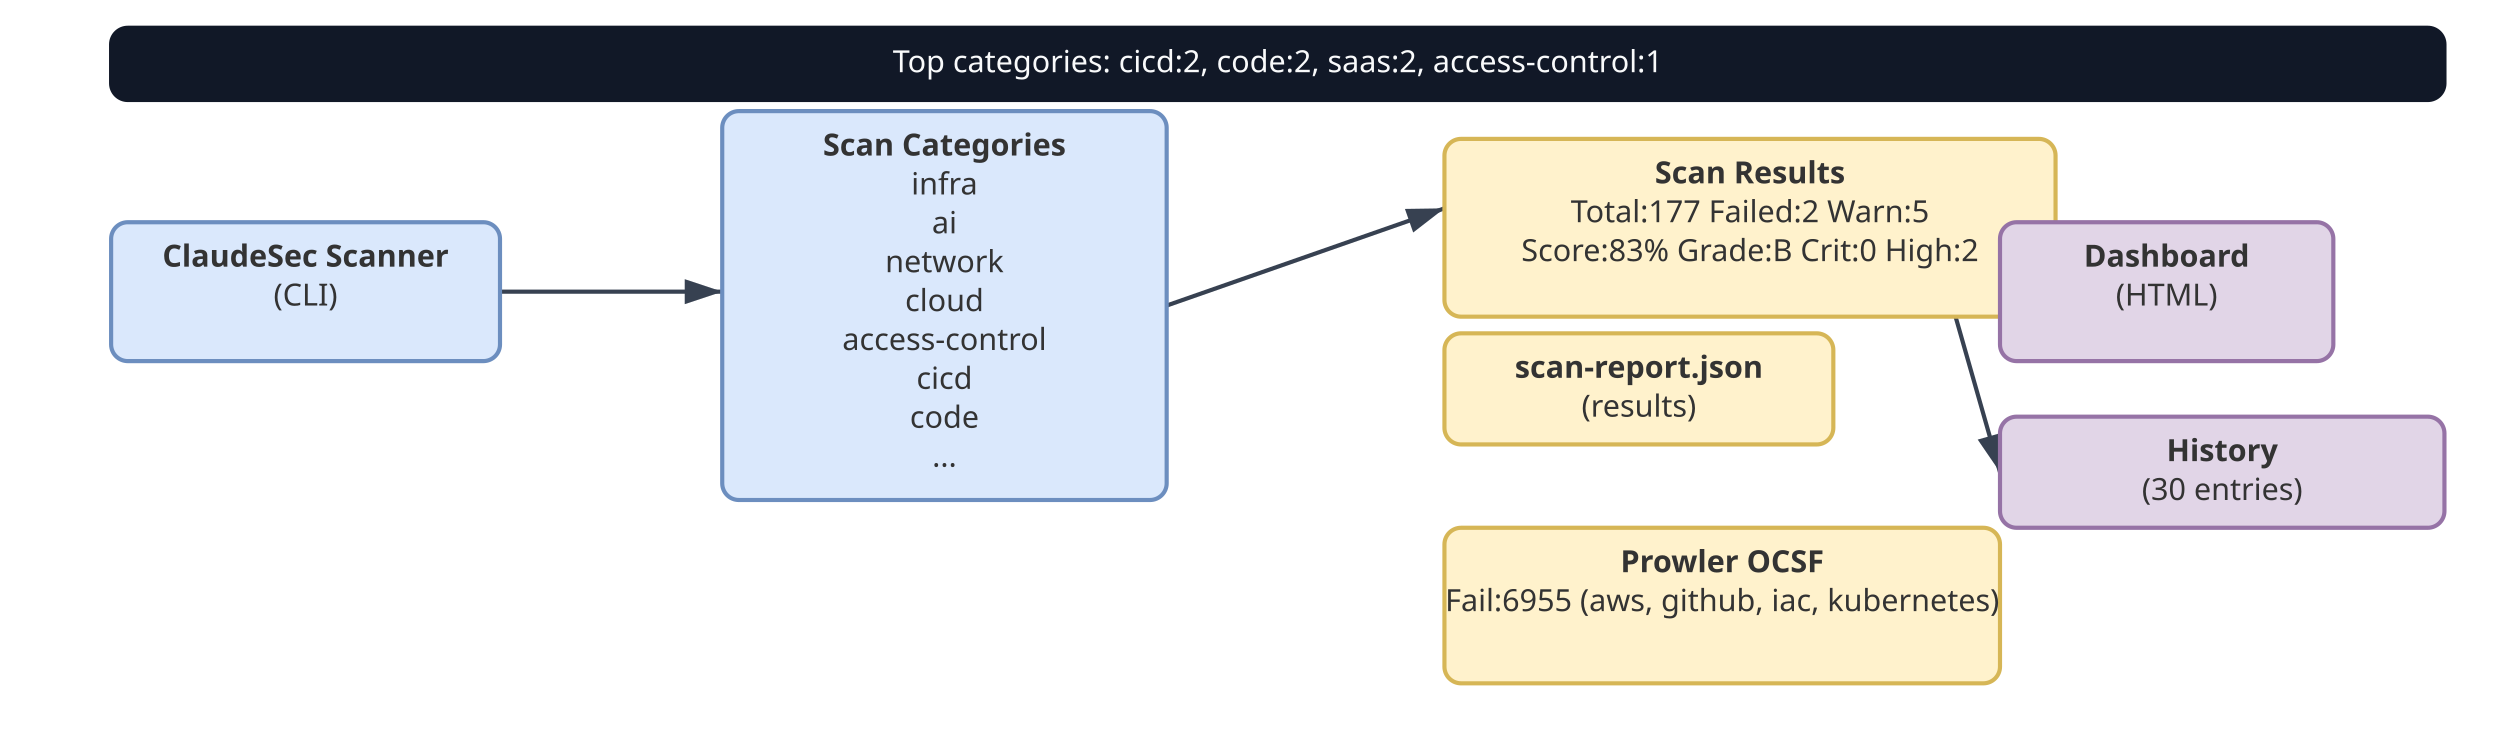
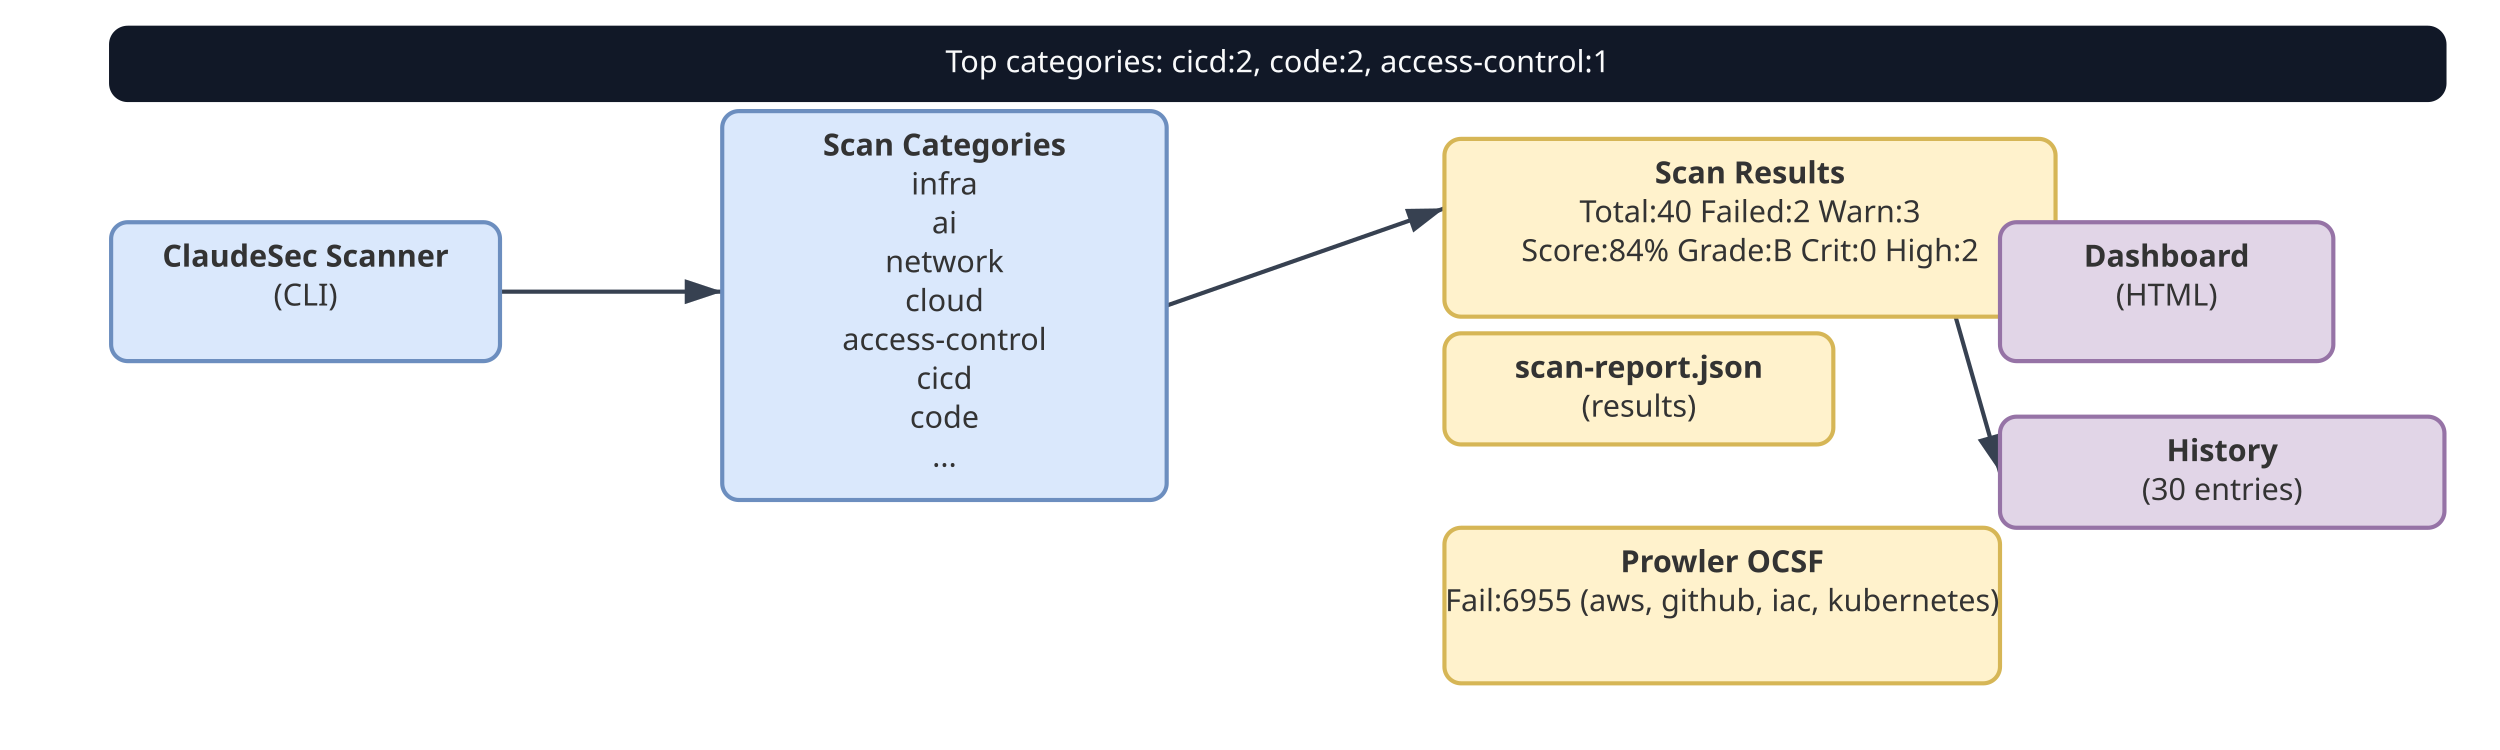
<svg xmlns="http://www.w3.org/2000/svg" viewBox="0 0 900 270" width="900" height="270">
  <defs>
    <marker id="arrow" markerWidth="10" markerHeight="10" refX="9" refY="3" orient="auto">
      <path d="M0,0 L0,6 L9,3 z" fill="#374151" />
    </marker>
  </defs>
  <style>text { font-family: system-ui, sans-serif; font-size: 11px; fill: #333; } .title { font-weight: bold; } .banner { font-size: 11px; fill: #f9fafb; }</style>
  <line x1="180" y1="105" x2="260" y2="105" stroke="#374151" stroke-width="1.5" marker-end="url(#arrow)" />
  <line x1="420" y1="110" x2="520" y2="75" stroke="#374151" stroke-width="1.5" marker-end="url(#arrow)" />
  <line x1="700" y1="75" x2="720" y2="105" stroke="#374151" stroke-width="1.5" marker-end="url(#arrow)" />
  <line x1="700" y1="100" x2="720" y2="170" stroke="#374151" stroke-width="1.5" marker-end="url(#arrow)" />
  <rect x="40" y="80" width="140" height="50" rx="6" fill="#dae8fc" stroke="#6c8ebf" stroke-width="1.5" />
  <text x="110.0" y="96" text-anchor="middle" class="title">ClaudeSec Scanner</text>
  <text x="110.0" y="110" text-anchor="middle" class="">(CLI)</text>
  <rect x="260" y="40" width="160" height="140" rx="6" fill="#dae8fc" stroke="#6c8ebf" stroke-width="1.5" />
  <text x="340.0" y="56" text-anchor="middle" class="title">Scan Categories</text>
  <text x="340.0" y="70" text-anchor="middle" class="">infra</text>
  <text x="340.0" y="84" text-anchor="middle" class="">ai</text>
  <text x="340.0" y="98" text-anchor="middle" class="">network</text>
  <text x="340.0" y="112" text-anchor="middle" class="">cloud</text>
  <text x="340.0" y="126" text-anchor="middle" class="">access-control</text>
  <text x="340.0" y="140" text-anchor="middle" class="">cicd</text>
  <text x="340.0" y="154" text-anchor="middle" class="">code</text>
  <text x="340.0" y="168" text-anchor="middle" class="">...</text>
  <rect x="520" y="50" width="220" height="64" rx="6" fill="#fff2cc" stroke="#d6b656" stroke-width="1.5" />
  <text x="630.0" y="66" text-anchor="middle" class="title">Scan Results</text>
-   <text x="630.0" y="80" text-anchor="middle" class="">Total:177 Failed:2 Warn:5</text>
-   <text x="630.0" y="94" text-anchor="middle" class="">Score:83% Grade:B  Crit:0 High:2</text>
+   <text x="630.0" y="80" text-anchor="middle" class="">Total:40 Failed:2 Warn:3</text>
+   <text x="630.0" y="94" text-anchor="middle" class="">Score:84% Grade:B  Crit:0 High:2</text>
  <rect x="520" y="120" width="140" height="40" rx="6" fill="#fff2cc" stroke="#d6b656" stroke-width="1.5" />
  <text x="590.0" y="136" text-anchor="middle" class="title">scan-report.json</text>
  <text x="590.0" y="150" text-anchor="middle" class="">(results)</text>
  <rect x="520" y="190" width="200" height="56" rx="6" fill="#fff2cc" stroke="#d6b656" stroke-width="1.5" />
  <text x="620.0" y="206" text-anchor="middle" class="title">Prowler OCSF</text>
  <text x="620.0" y="220" text-anchor="middle" class="">Fail:6955 (aws, github, iac, kubernetes)</text>
  <rect x="720" y="80" width="120" height="50" rx="6" fill="#e1d5e7" stroke="#9673a6" stroke-width="1.5" />
  <text x="780.0" y="96" text-anchor="middle" class="title">Dashboard</text>
  <text x="780.0" y="110" text-anchor="middle" class="">(HTML)</text>
  <rect x="720" y="150" width="160" height="40" rx="6" fill="#e1d5e7" stroke="#9673a6" stroke-width="1.5" />
  <text x="800.0" y="166" text-anchor="middle" class="title">History</text>
  <text x="800.0" y="180" text-anchor="middle" class="">(30 entries)</text>
  <rect x="40" y="10" width="840" height="26" rx="6" fill="#111827" stroke="#111827" stroke-width="1.5" />
-   <text x="460.0" y="26" text-anchor="middle" class="banner">Top categories: cicd:2, code:2, saas:2, access-control:1</text>
+   <text x="460.0" y="26" text-anchor="middle" class="banner">Top categories: cicd:2, code:2, access-control:1</text>
</svg>
